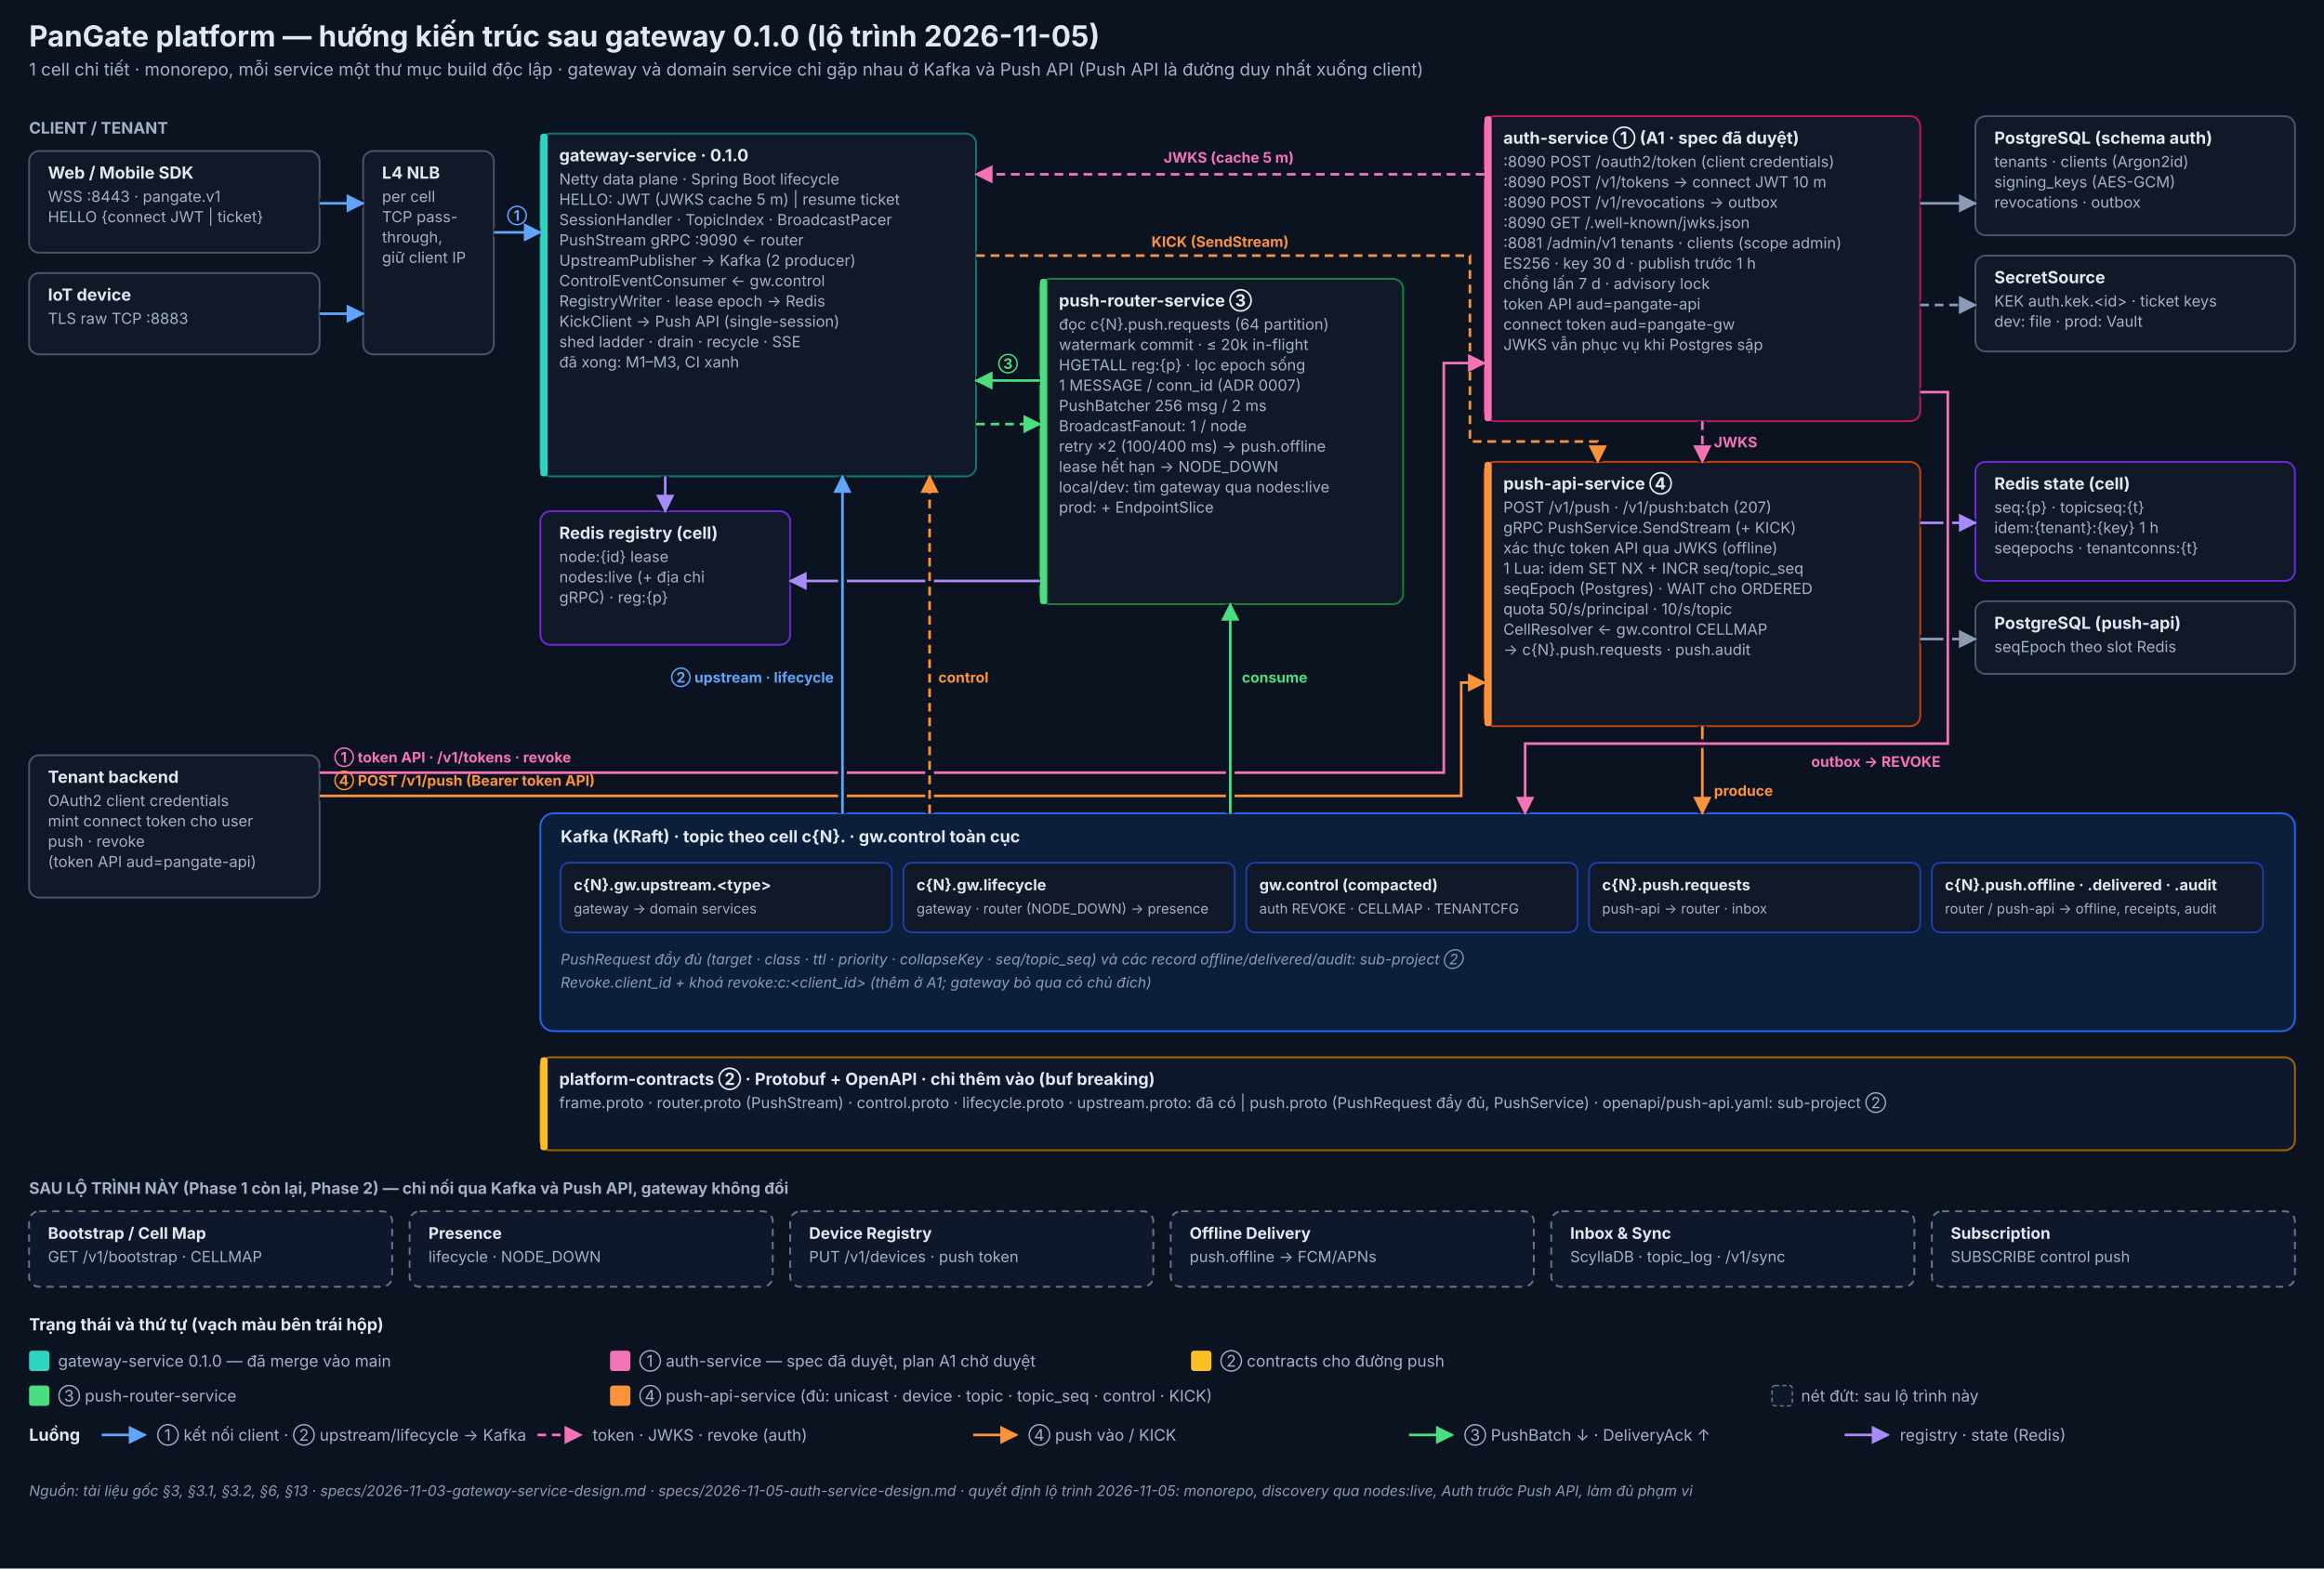
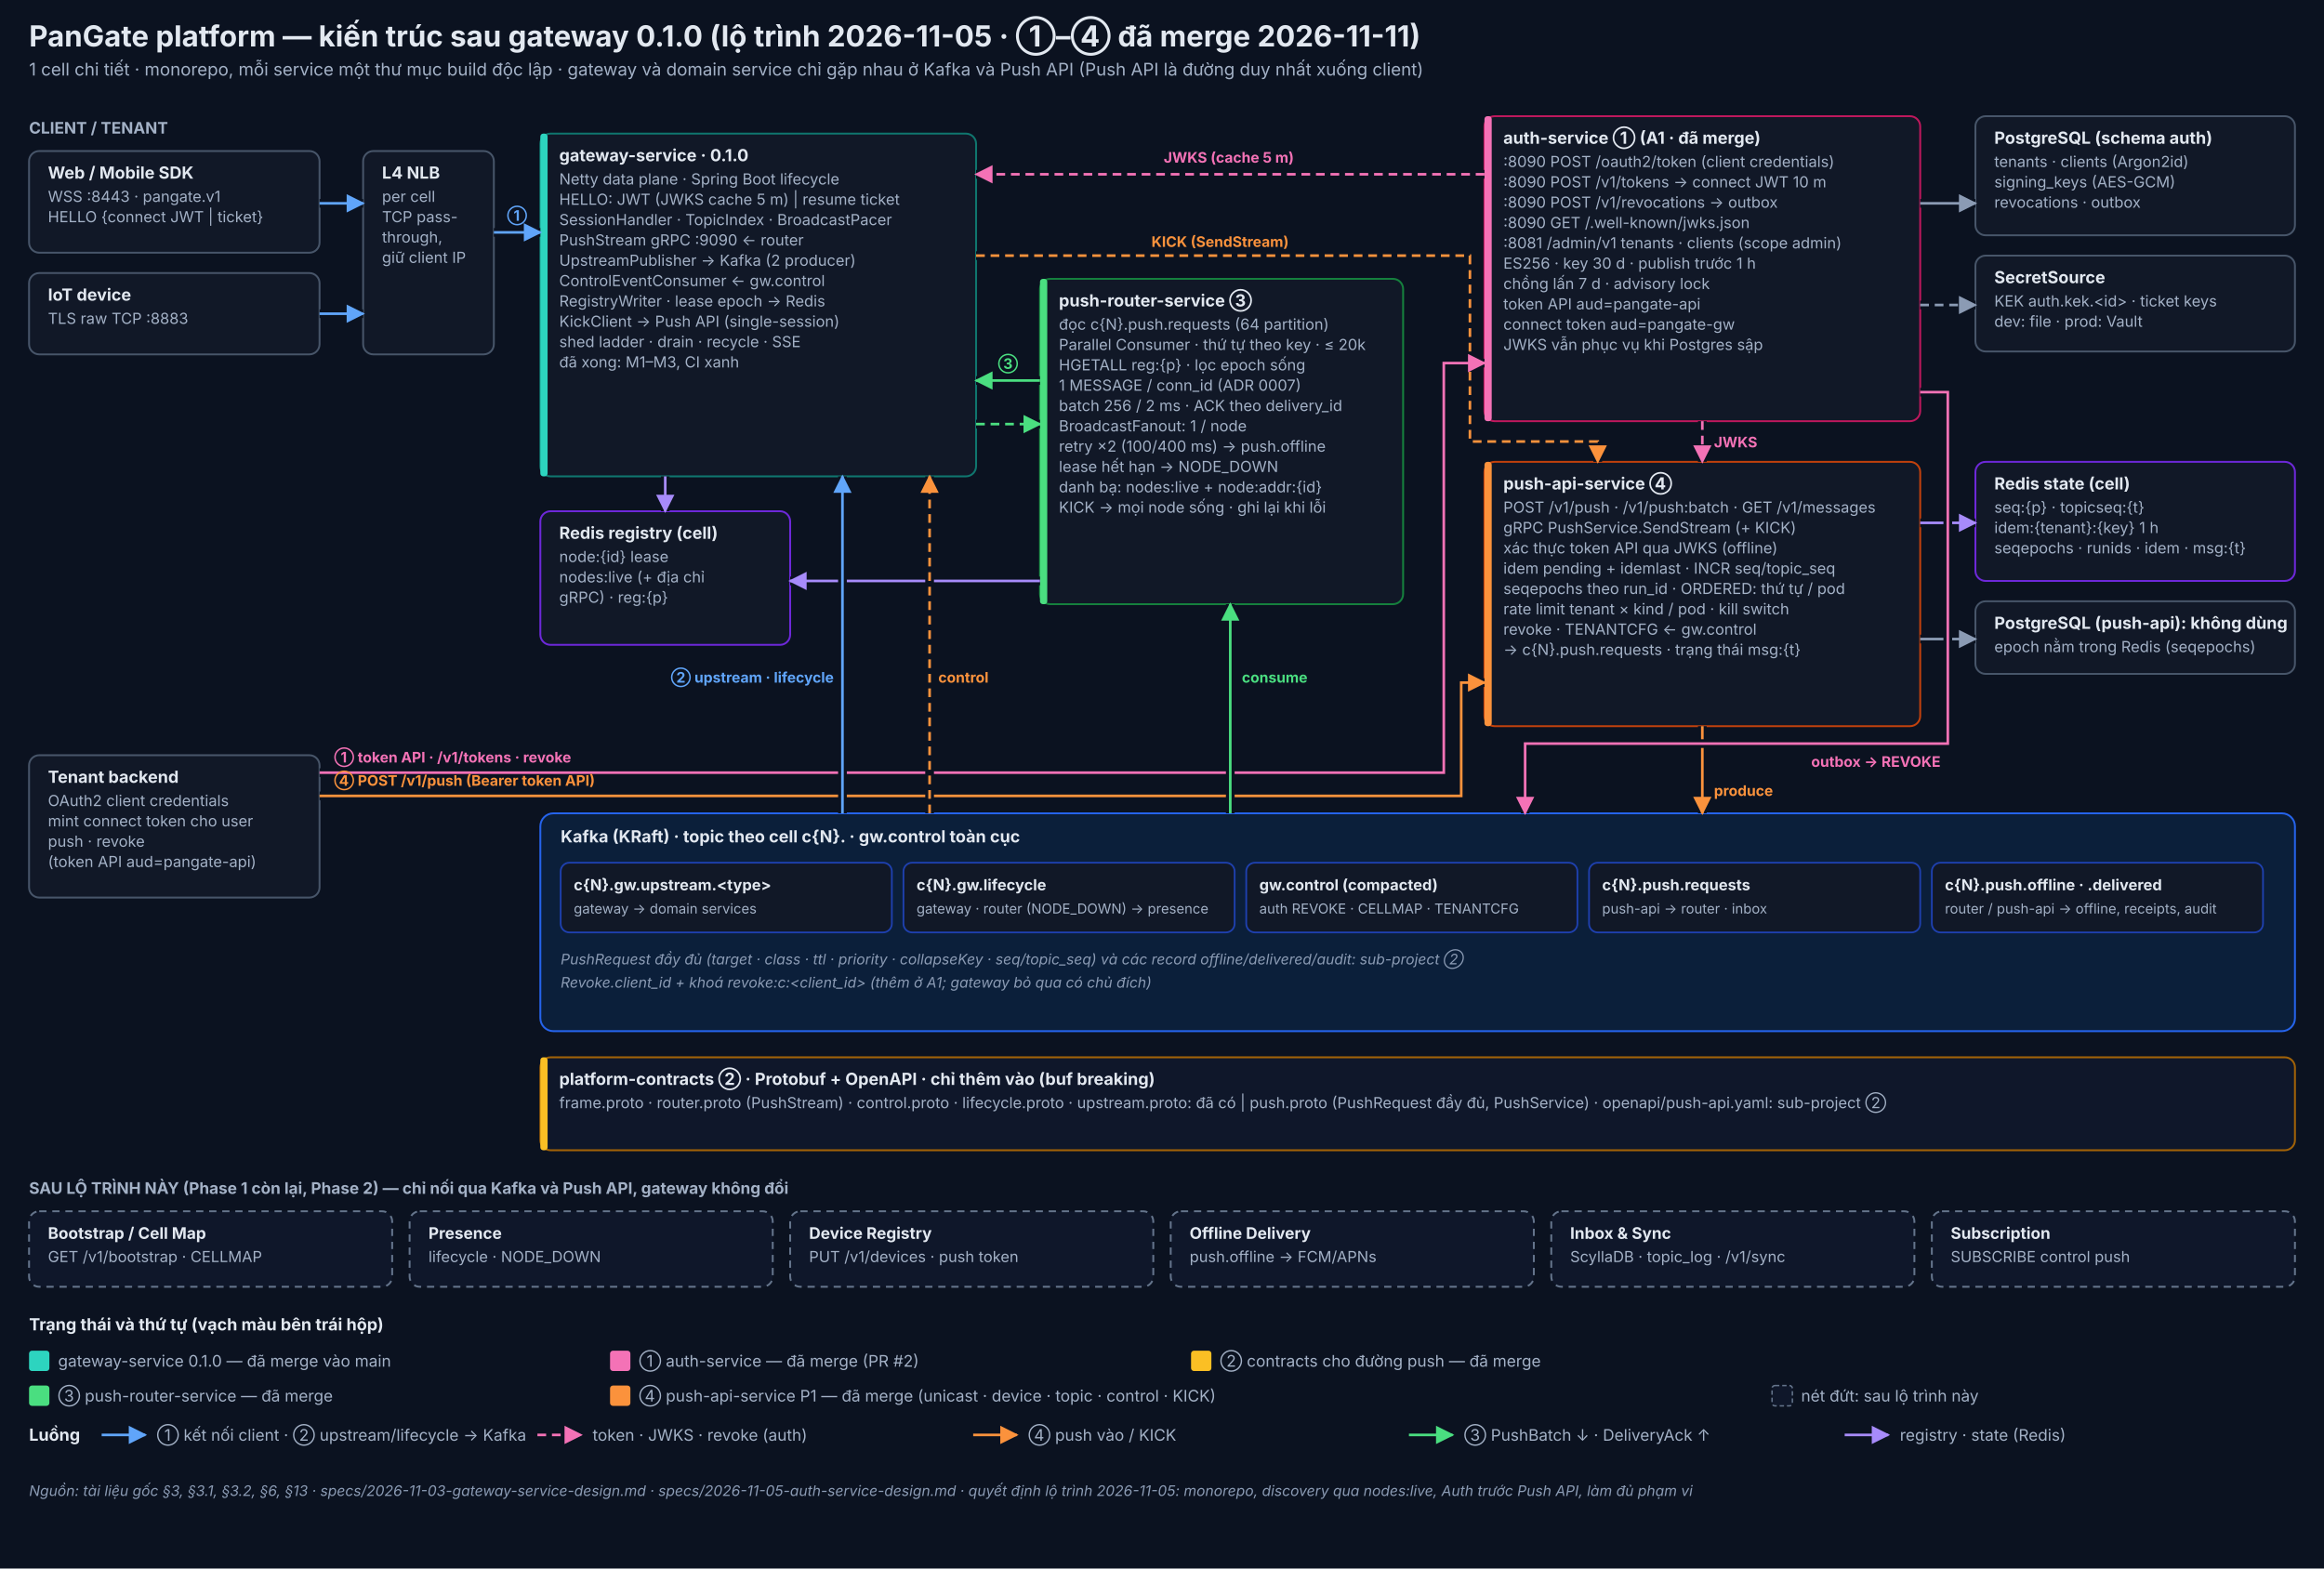
<svg xmlns="http://www.w3.org/2000/svg" viewBox="0 0 1600 1080" width="1600" height="1080" font-family="Inter, Segoe UI, Roboto, Helvetica, Arial, sans-serif">
  <defs>
    <marker id="a-60a5fa" viewBox="0 0 10 10" refX="9" refY="5" markerWidth="7" markerHeight="7" orient="auto-start-reverse">
      <path d="M0 0 L10 5 L0 10 z" fill="#60a5fa" />
    </marker>
    <marker id="a-a78bfa" viewBox="0 0 10 10" refX="9" refY="5" markerWidth="7" markerHeight="7" orient="auto-start-reverse">
      <path d="M0 0 L10 5 L0 10 z" fill="#a78bfa" />
    </marker>
    <marker id="a-f472b6" viewBox="0 0 10 10" refX="9" refY="5" markerWidth="7" markerHeight="7" orient="auto-start-reverse">
      <path d="M0 0 L10 5 L0 10 z" fill="#f472b6" />
    </marker>
    <marker id="a-4ade80" viewBox="0 0 10 10" refX="9" refY="5" markerWidth="7" markerHeight="7" orient="auto-start-reverse">
      <path d="M0 0 L10 5 L0 10 z" fill="#4ade80" />
    </marker>
    <marker id="a-fb923c" viewBox="0 0 10 10" refX="9" refY="5" markerWidth="7" markerHeight="7" orient="auto-start-reverse">
      <path d="M0 0 L10 5 L0 10 z" fill="#fb923c" />
    </marker>
    <marker id="a-8b9bb4" viewBox="0 0 10 10" refX="9" refY="5" markerWidth="7" markerHeight="7" orient="auto-start-reverse">
      <path d="M0 0 L10 5 L0 10 z" fill="#8b9bb4" />
    </marker>
    <marker id="a-fbbf24" viewBox="0 0 10 10" refX="9" refY="5" markerWidth="7" markerHeight="7" orient="auto-start-reverse">
      <path d="M0 0 L10 5 L0 10 z" fill="#fbbf24" />
    </marker>
    <marker id="a-2dd4bf" viewBox="0 0 10 10" refX="9" refY="5" markerWidth="7" markerHeight="7" orient="auto-start-reverse">
      <path d="M0 0 L10 5 L0 10 z" fill="#2dd4bf" />
    </marker>
  </defs>
  <rect width="1600" height="1080" fill="#0b1220" />
-   <text x="20" y="32" font-size="20" font-weight="700" fill="#e2e8f0" text-anchor="start">PanGate platform — hướng kiến trúc sau gateway 0.1.0 (lộ trình 2026-11-05)</text>
+   <text x="20" y="32" font-size="20" font-weight="700" fill="#e2e8f0" text-anchor="start">PanGate platform — kiến trúc sau gateway 0.1.0 (lộ trình 2026-11-05 · ①–④ đã merge 2026-11-11)</text>
  <text x="20" y="52" font-size="12" font-weight="normal" fill="#a3b1c6" text-anchor="start">1 cell chi tiết · monorepo, mỗi service một thư mục build độc lập · gateway và domain service chỉ gặp nhau ở Kafka và Push API (Push API là đường duy nhất xuống client)</text>
  <text x="20" y="92" font-size="11" font-weight="700" fill="#a3b1c6" text-anchor="start">CLIENT / TENANT</text>
  <rect x="20" y="104" width="200" height="70" rx="7" fill="#111827" stroke="#475569" stroke-width="1.3" />
  <text x="33" y="123" font-size="11.5" font-weight="700" fill="#e2e8f0" text-anchor="start">Web / Mobile SDK</text>
  <text x="33" y="139" font-size="10.5" font-weight="normal" fill="#a3b1c6" text-anchor="start">WSS :8443 · pangate.v1</text>
  <text x="33" y="153" font-size="10.5" font-weight="normal" fill="#a3b1c6" text-anchor="start">HELLO {connect JWT | ticket}</text>
  <rect x="20" y="188" width="200" height="56" rx="7" fill="#111827" stroke="#475569" stroke-width="1.3" />
  <text x="33" y="207" font-size="11.5" font-weight="700" fill="#e2e8f0" text-anchor="start">IoT device</text>
  <text x="33" y="223" font-size="10.5" font-weight="normal" fill="#a3b1c6" text-anchor="start">TLS raw TCP :8883</text>
  <rect x="20" y="520" width="200" height="98" rx="7" fill="#111827" stroke="#475569" stroke-width="1.3" />
  <text x="33" y="539" font-size="11.5" font-weight="700" fill="#e2e8f0" text-anchor="start">Tenant backend</text>
  <text x="33" y="555" font-size="10.5" font-weight="normal" fill="#a3b1c6" text-anchor="start">OAuth2 client credentials</text>
  <text x="33" y="569" font-size="10.5" font-weight="normal" fill="#a3b1c6" text-anchor="start">mint connect token cho user</text>
  <text x="33" y="583" font-size="10.5" font-weight="normal" fill="#a3b1c6" text-anchor="start">push · revoke</text>
  <text x="33" y="597" font-size="10.5" font-weight="normal" fill="#a3b1c6" text-anchor="start">(token API aud=pangate-api)</text>
  <rect x="250" y="104" width="90" height="140" rx="7" fill="#111827" stroke="#475569" stroke-width="1.3" />
  <text x="263" y="123" font-size="11.5" font-weight="700" fill="#e2e8f0" text-anchor="start">L4 NLB</text>
  <text x="263" y="139" font-size="10.5" font-weight="normal" fill="#a3b1c6" text-anchor="start">per cell</text>
  <text x="263" y="153" font-size="10.5" font-weight="normal" fill="#a3b1c6" text-anchor="start">TCP pass-</text>
  <text x="263" y="167" font-size="10.5" font-weight="normal" fill="#a3b1c6" text-anchor="start">through,</text>
  <text x="263" y="181" font-size="10.5" font-weight="normal" fill="#a3b1c6" text-anchor="start">giữ client IP</text>
  <rect x="372" y="92" width="300" height="236" rx="7" fill="#111827" stroke="#0f766e" stroke-width="1.3" />
  <rect x="372" y="92" width="5" height="236" rx="2" fill="#2dd4bf" />
  <text x="385" y="111" font-size="11.5" font-weight="700" fill="#e2e8f0" text-anchor="start">gateway-service · 0.1.0</text>
  <text x="385" y="127" font-size="10.5" font-weight="normal" fill="#a3b1c6" text-anchor="start">Netty data plane · Spring Boot lifecycle</text>
  <text x="385" y="141" font-size="10.5" font-weight="normal" fill="#a3b1c6" text-anchor="start">HELLO: JWT (JWKS cache 5 m) | resume ticket</text>
  <text x="385" y="155" font-size="10.5" font-weight="normal" fill="#a3b1c6" text-anchor="start">SessionHandler · TopicIndex · BroadcastPacer</text>
  <text x="385" y="169" font-size="10.5" font-weight="normal" fill="#a3b1c6" text-anchor="start">PushStream gRPC :9090 ← router</text>
  <text x="385" y="183" font-size="10.5" font-weight="normal" fill="#a3b1c6" text-anchor="start">UpstreamPublisher → Kafka (2 producer)</text>
  <text x="385" y="197" font-size="10.5" font-weight="normal" fill="#a3b1c6" text-anchor="start">ControlEventConsumer ← gw.control</text>
  <text x="385" y="211" font-size="10.5" font-weight="normal" fill="#a3b1c6" text-anchor="start">RegistryWriter · lease epoch → Redis</text>
  <text x="385" y="225" font-size="10.5" font-weight="normal" fill="#a3b1c6" text-anchor="start">KickClient → Push API (single-session)</text>
  <text x="385" y="239" font-size="10.5" font-weight="normal" fill="#a3b1c6" text-anchor="start">shed ladder · drain · recycle · SSE</text>
  <text x="385" y="253" font-size="10.5" font-weight="normal" fill="#a3b1c6" text-anchor="start">đã xong: M1–M3, CI xanh</text>
  <rect x="372" y="352" width="172" height="92" rx="7" fill="#111827" stroke="#6d28d9" stroke-width="1.3" />
  <text x="385" y="371" font-size="11.5" font-weight="700" fill="#e2e8f0" text-anchor="start">Redis registry (cell)</text>
  <text x="385" y="387" font-size="10.5" font-weight="normal" fill="#a3b1c6" text-anchor="start">node:{id} lease</text>
  <text x="385" y="401" font-size="10.5" font-weight="normal" fill="#a3b1c6" text-anchor="start">nodes:live (+ địa chỉ</text>
  <text x="385" y="415" font-size="10.5" font-weight="normal" fill="#a3b1c6" text-anchor="start">gRPC) · reg:{p}</text>
  <rect x="716" y="192" width="250" height="224" rx="7" fill="#111827" stroke="#15803d" stroke-width="1.3" />
  <rect x="716" y="192" width="5" height="224" rx="2" fill="#4ade80" />
  <text x="729" y="211" font-size="11.5" font-weight="700" fill="#e2e8f0" text-anchor="start">push-router-service ③</text>
  <text x="729" y="227" font-size="10.5" font-weight="normal" fill="#a3b1c6" text-anchor="start">đọc c{N}.push.requests (64 partition)</text>
-   <text x="729" y="241" font-size="10.5" font-weight="normal" fill="#a3b1c6" text-anchor="start">watermark commit · ≤ 20k in-flight</text>
+   <text x="729" y="241" font-size="10.5" font-weight="normal" fill="#a3b1c6" text-anchor="start">Parallel Consumer · thứ tự theo key · ≤ 20k</text>
  <text x="729" y="255" font-size="10.5" font-weight="normal" fill="#a3b1c6" text-anchor="start">HGETALL reg:{p} · lọc epoch sống</text>
  <text x="729" y="269" font-size="10.5" font-weight="normal" fill="#a3b1c6" text-anchor="start">1 MESSAGE / conn_id (ADR 0007)</text>
-   <text x="729" y="283" font-size="10.5" font-weight="normal" fill="#a3b1c6" text-anchor="start">PushBatcher 256 msg / 2 ms</text>
+   <text x="729" y="283" font-size="10.5" font-weight="normal" fill="#a3b1c6" text-anchor="start">batch 256 / 2 ms · ACK theo delivery_id</text>
  <text x="729" y="297" font-size="10.5" font-weight="normal" fill="#a3b1c6" text-anchor="start">BroadcastFanout: 1 / node</text>
  <text x="729" y="311" font-size="10.5" font-weight="normal" fill="#a3b1c6" text-anchor="start">retry ×2 (100/400 ms) → push.offline</text>
  <text x="729" y="325" font-size="10.5" font-weight="normal" fill="#a3b1c6" text-anchor="start">lease hết hạn → NODE_DOWN</text>
-   <text x="729" y="339" font-size="10.5" font-weight="normal" fill="#a3b1c6" text-anchor="start">local/dev: tìm gateway qua nodes:live</text>
-   <text x="729" y="353" font-size="10.5" font-weight="normal" fill="#a3b1c6" text-anchor="start">prod: + EndpointSlice</text>
+   <text x="729" y="339" font-size="10.5" font-weight="normal" fill="#a3b1c6" text-anchor="start">danh bạ: nodes:live + node:addr:{id}</text>
+   <text x="729" y="353" font-size="10.5" font-weight="normal" fill="#a3b1c6" text-anchor="start">KICK → mọi node sống · ghi lại khi lỗi</text>
  <rect x="1022" y="80" width="300" height="210" rx="7" fill="#111827" stroke="#be185d" stroke-width="1.3" />
  <rect x="1022" y="80" width="5" height="210" rx="2" fill="#f472b6" />
-   <text x="1035" y="99" font-size="11.5" font-weight="700" fill="#e2e8f0" text-anchor="start">auth-service ① (A1 · spec đã duyệt)</text>
+   <text x="1035" y="99" font-size="11.5" font-weight="700" fill="#e2e8f0" text-anchor="start">auth-service ① (A1 · đã merge)</text>
  <text x="1035" y="115" font-size="10.5" font-weight="normal" fill="#a3b1c6" text-anchor="start">:8090 POST /oauth2/token (client credentials)</text>
  <text x="1035" y="129" font-size="10.5" font-weight="normal" fill="#a3b1c6" text-anchor="start">:8090 POST /v1/tokens → connect JWT 10 m</text>
  <text x="1035" y="143" font-size="10.5" font-weight="normal" fill="#a3b1c6" text-anchor="start">:8090 POST /v1/revocations → outbox</text>
  <text x="1035" y="157" font-size="10.5" font-weight="normal" fill="#a3b1c6" text-anchor="start">:8090 GET /.well-known/jwks.json</text>
  <text x="1035" y="171" font-size="10.5" font-weight="normal" fill="#a3b1c6" text-anchor="start">:8081 /admin/v1 tenants · clients (scope admin)</text>
  <text x="1035" y="185" font-size="10.5" font-weight="normal" fill="#a3b1c6" text-anchor="start">ES256 · key 30 d · publish trước 1 h</text>
  <text x="1035" y="199" font-size="10.5" font-weight="normal" fill="#a3b1c6" text-anchor="start">chồng lấn 7 d · advisory lock</text>
  <text x="1035" y="213" font-size="10.5" font-weight="normal" fill="#a3b1c6" text-anchor="start">token API aud=pangate-api</text>
  <text x="1035" y="227" font-size="10.5" font-weight="normal" fill="#a3b1c6" text-anchor="start">connect token aud=pangate-gw</text>
  <text x="1035" y="241" font-size="10.5" font-weight="normal" fill="#a3b1c6" text-anchor="start">JWKS vẫn phục vụ khi Postgres sập</text>
  <rect x="1360" y="80" width="220" height="82" rx="7" fill="#111827" stroke="#475569" stroke-width="1.3" />
  <text x="1373" y="99" font-size="11.5" font-weight="700" fill="#e2e8f0" text-anchor="start">PostgreSQL (schema auth)</text>
  <text x="1373" y="115" font-size="10.5" font-weight="normal" fill="#a3b1c6" text-anchor="start">tenants · clients (Argon2id)</text>
  <text x="1373" y="129" font-size="10.5" font-weight="normal" fill="#a3b1c6" text-anchor="start">signing_keys (AES-GCM)</text>
  <text x="1373" y="143" font-size="10.5" font-weight="normal" fill="#a3b1c6" text-anchor="start">revocations · outbox</text>
  <rect x="1360" y="176" width="220" height="66" rx="7" fill="#111827" stroke="#475569" stroke-width="1.3" />
  <text x="1373" y="195" font-size="11.5" font-weight="700" fill="#e2e8f0" text-anchor="start">SecretSource</text>
  <text x="1373" y="211" font-size="10.5" font-weight="normal" fill="#a3b1c6" text-anchor="start">KEK auth.kek.&lt;id&gt; · ticket keys</text>
  <text x="1373" y="225" font-size="10.5" font-weight="normal" fill="#a3b1c6" text-anchor="start">dev: file · prod: Vault</text>
  <rect x="1022" y="318" width="300" height="182" rx="7" fill="#111827" stroke="#c2410c" stroke-width="1.3" />
  <rect x="1022" y="318" width="5" height="182" rx="2" fill="#fb923c" />
  <text x="1035" y="337" font-size="11.5" font-weight="700" fill="#e2e8f0" text-anchor="start">push-api-service ④</text>
-   <text x="1035" y="353" font-size="10.5" font-weight="normal" fill="#a3b1c6" text-anchor="start">POST /v1/push · /v1/push:batch (207)</text>
+   <text x="1035" y="353" font-size="10.5" font-weight="normal" fill="#a3b1c6" text-anchor="start">POST /v1/push · /v1/push:batch · GET /v1/messages</text>
  <text x="1035" y="367" font-size="10.5" font-weight="normal" fill="#a3b1c6" text-anchor="start">gRPC PushService.SendStream (+ KICK)</text>
  <text x="1035" y="381" font-size="10.5" font-weight="normal" fill="#a3b1c6" text-anchor="start">xác thực token API qua JWKS (offline)</text>
-   <text x="1035" y="395" font-size="10.5" font-weight="normal" fill="#a3b1c6" text-anchor="start">1 Lua: idem SET NX + INCR seq/topic_seq</text>
-   <text x="1035" y="409" font-size="10.5" font-weight="normal" fill="#a3b1c6" text-anchor="start">seqEpoch (Postgres) · WAIT cho ORDERED</text>
-   <text x="1035" y="423" font-size="10.5" font-weight="normal" fill="#a3b1c6" text-anchor="start">quota 50/s/principal · 10/s/topic</text>
-   <text x="1035" y="437" font-size="10.5" font-weight="normal" fill="#a3b1c6" text-anchor="start">CellResolver ← gw.control CELLMAP</text>
-   <text x="1035" y="451" font-size="10.5" font-weight="normal" fill="#a3b1c6" text-anchor="start">→ c{N}.push.requests · push.audit</text>
+   <text x="1035" y="395" font-size="10.5" font-weight="normal" fill="#a3b1c6" text-anchor="start">idem pending + idemlast · INCR seq/topic_seq</text>
+   <text x="1035" y="409" font-size="10.5" font-weight="normal" fill="#a3b1c6" text-anchor="start">seqepochs theo run_id · ORDERED: thứ tự / pod</text>
+   <text x="1035" y="423" font-size="10.5" font-weight="normal" fill="#a3b1c6" text-anchor="start">rate limit tenant × kind / pod · kill switch</text>
+   <text x="1035" y="437" font-size="10.5" font-weight="normal" fill="#a3b1c6" text-anchor="start">revoke · TENANTCFG ← gw.control</text>
+   <text x="1035" y="451" font-size="10.5" font-weight="normal" fill="#a3b1c6" text-anchor="start">→ c{N}.push.requests · trạng thái msg:{t}</text>
  <rect x="1360" y="318" width="220" height="82" rx="7" fill="#111827" stroke="#6d28d9" stroke-width="1.3" />
  <text x="1373" y="337" font-size="11.5" font-weight="700" fill="#e2e8f0" text-anchor="start">Redis state (cell)</text>
  <text x="1373" y="353" font-size="10.5" font-weight="normal" fill="#a3b1c6" text-anchor="start">seq:{p} · topicseq:{t}</text>
  <text x="1373" y="367" font-size="10.5" font-weight="normal" fill="#a3b1c6" text-anchor="start">idem:{tenant}:{key} 1 h</text>
-   <text x="1373" y="381" font-size="10.5" font-weight="normal" fill="#a3b1c6" text-anchor="start">seqepochs · tenantconns:{t}</text>
+   <text x="1373" y="381" font-size="10.5" font-weight="normal" fill="#a3b1c6" text-anchor="start">seqepochs · runids · idem · msg:{t}</text>
  <rect x="1360" y="414" width="220" height="50" rx="7" fill="#111827" stroke="#475569" stroke-width="1.3" />
-   <text x="1373" y="433" font-size="11.5" font-weight="700" fill="#e2e8f0" text-anchor="start">PostgreSQL (push-api)</text>
-   <text x="1373" y="449" font-size="10.5" font-weight="normal" fill="#a3b1c6" text-anchor="start">seqEpoch theo slot Redis</text>
+   <text x="1373" y="433" font-size="11.5" font-weight="700" fill="#e2e8f0" text-anchor="start">PostgreSQL (push-api): không dùng</text>
+   <text x="1373" y="449" font-size="10.5" font-weight="normal" fill="#a3b1c6" text-anchor="start">epoch nằm trong Redis (seqepochs)</text>
  <rect x="372" y="560" width="1208" height="150" rx="9" fill="#0b1f3a" stroke="#2563eb" stroke-width="1.3" />
  <text x="386" y="580" font-size="11.5" font-weight="700" fill="#e2e8f0" text-anchor="start">Kafka (KRaft) · topic theo cell c{N}. · gw.control toàn cục</text>
  <rect x="386" y="594" width="228" height="48" rx="6" fill="#111827" stroke="#1e40af" stroke-width="1.2" />
  <text x="395" y="613" font-size="10.5" font-weight="700" fill="#e2e8f0" text-anchor="start">c{N}.gw.upstream.&lt;type&gt;</text>
  <text x="395" y="629" font-size="9.5" font-weight="normal" fill="#a3b1c6" text-anchor="start">gateway → domain services</text>
  <rect x="622" y="594" width="228" height="48" rx="6" fill="#111827" stroke="#1e40af" stroke-width="1.2" />
  <text x="631" y="613" font-size="10.5" font-weight="700" fill="#e2e8f0" text-anchor="start">c{N}.gw.lifecycle</text>
  <text x="631" y="629" font-size="9.5" font-weight="normal" fill="#a3b1c6" text-anchor="start">gateway · router (NODE_DOWN) → presence</text>
  <rect x="858" y="594" width="228" height="48" rx="6" fill="#111827" stroke="#1e40af" stroke-width="1.2" />
  <text x="867" y="613" font-size="10.5" font-weight="700" fill="#e2e8f0" text-anchor="start">gw.control (compacted)</text>
  <text x="867" y="629" font-size="9.5" font-weight="normal" fill="#a3b1c6" text-anchor="start">auth REVOKE · CELLMAP · TENANTCFG</text>
  <rect x="1094" y="594" width="228" height="48" rx="6" fill="#111827" stroke="#1e40af" stroke-width="1.2" />
  <text x="1103" y="613" font-size="10.5" font-weight="700" fill="#e2e8f0" text-anchor="start">c{N}.push.requests</text>
  <text x="1103" y="629" font-size="9.5" font-weight="normal" fill="#a3b1c6" text-anchor="start">push-api → router · inbox</text>
  <rect x="1330" y="594" width="228" height="48" rx="6" fill="#111827" stroke="#1e40af" stroke-width="1.2" />
-   <text x="1339" y="613" font-size="10.5" font-weight="700" fill="#e2e8f0" text-anchor="start">c{N}.push.offline · .delivered · .audit</text>
+   <text x="1339" y="613" font-size="10.5" font-weight="700" fill="#e2e8f0" text-anchor="start">c{N}.push.offline · .delivered</text>
  <text x="1339" y="629" font-size="9.5" font-weight="normal" fill="#a3b1c6" text-anchor="start">router / push-api → offline, receipts, audit</text>
  <text x="386" y="664" font-size="10" font-weight="normal" fill="#8b9bb4" text-anchor="start" font-style="italic">PushRequest đầy đủ (target · class · ttl · priority · collapseKey · seq/topic_seq) và các record offline/delivered/audit: sub-project ②</text>
  <text x="386" y="680" font-size="10" font-weight="normal" fill="#8b9bb4" text-anchor="start" font-style="italic">Revoke.client_id + khoá revoke:c:&lt;client_id&gt; (thêm ở A1; gateway bỏ qua có chủ đích)</text>
  <rect x="372" y="728" width="1208" height="64" rx="7" fill="#0f172a" stroke="#a16207" stroke-width="1.3" />
  <rect x="372" y="728" width="5" height="64" rx="2" fill="#fbbf24" />
  <text x="385" y="747" font-size="11.5" font-weight="700" fill="#e2e8f0" text-anchor="start">platform-contracts ② · Protobuf + OpenAPI · chỉ thêm vào (buf breaking)</text>
  <text x="385" y="763" font-size="10.5" font-weight="normal" fill="#a3b1c6" text-anchor="start">frame.proto · router.proto (PushStream) · control.proto · lifecycle.proto · upstream.proto: đã có    |    push.proto (PushRequest đầy đủ, PushService) · openapi/push-api.yaml: sub-project ②</text>
  <text x="20" y="822" font-size="11" font-weight="700" fill="#a3b1c6" text-anchor="start">SAU LỘ TRÌNH NÀY (Phase 1 còn lại, Phase 2) — chỉ nối qua Kafka và Push API, gateway không đổi</text>
  <rect x="20" y="834" width="250" height="52" rx="7" fill="#0f172a" stroke="#64748b" stroke-width="1.3" stroke-dasharray="5 4" />
  <text x="33" y="853" font-size="11" font-weight="700" fill="#e2e8f0" text-anchor="start">Bootstrap / Cell Map</text>
  <text x="33" y="869" font-size="10.5" font-weight="normal" fill="#a3b1c6" text-anchor="start">GET /v1/bootstrap · CELLMAP</text>
  <rect x="282" y="834" width="250" height="52" rx="7" fill="#0f172a" stroke="#64748b" stroke-width="1.3" stroke-dasharray="5 4" />
  <text x="295" y="853" font-size="11" font-weight="700" fill="#e2e8f0" text-anchor="start">Presence</text>
  <text x="295" y="869" font-size="10.5" font-weight="normal" fill="#a3b1c6" text-anchor="start">lifecycle · NODE_DOWN</text>
  <rect x="544" y="834" width="250" height="52" rx="7" fill="#0f172a" stroke="#64748b" stroke-width="1.3" stroke-dasharray="5 4" />
  <text x="557" y="853" font-size="11" font-weight="700" fill="#e2e8f0" text-anchor="start">Device Registry</text>
  <text x="557" y="869" font-size="10.5" font-weight="normal" fill="#a3b1c6" text-anchor="start">PUT /v1/devices · push token</text>
  <rect x="806" y="834" width="250" height="52" rx="7" fill="#0f172a" stroke="#64748b" stroke-width="1.3" stroke-dasharray="5 4" />
  <text x="819" y="853" font-size="11" font-weight="700" fill="#e2e8f0" text-anchor="start">Offline Delivery</text>
  <text x="819" y="869" font-size="10.5" font-weight="normal" fill="#a3b1c6" text-anchor="start">push.offline → FCM/APNs</text>
  <rect x="1068" y="834" width="250" height="52" rx="7" fill="#0f172a" stroke="#64748b" stroke-width="1.3" stroke-dasharray="5 4" />
  <text x="1081" y="853" font-size="11" font-weight="700" fill="#e2e8f0" text-anchor="start">Inbox &amp; Sync</text>
  <text x="1081" y="869" font-size="10.5" font-weight="normal" fill="#a3b1c6" text-anchor="start">ScyllaDB · topic_log · /v1/sync</text>
  <rect x="1330" y="834" width="250" height="52" rx="7" fill="#0f172a" stroke="#64748b" stroke-width="1.3" stroke-dasharray="5 4" />
  <text x="1343" y="853" font-size="11" font-weight="700" fill="#e2e8f0" text-anchor="start">Subscription</text>
  <text x="1343" y="869" font-size="10.5" font-weight="normal" fill="#a3b1c6" text-anchor="start">SUBSCRIBE control push</text>
  <path d="M 220 140 L 250 140" fill="none" stroke="#0b1220" stroke-width="6" />
  <path d="M 220 140 L 250 140" fill="none" stroke="#60a5fa" stroke-width="1.8" marker-end="url(#a-60a5fa)" />
  <path d="M 220 216 L 250 216" fill="none" stroke="#0b1220" stroke-width="6" />
  <path d="M 220 216 L 250 216" fill="none" stroke="#60a5fa" stroke-width="1.8" marker-end="url(#a-60a5fa)" />
  <path d="M 340 160 L 372 160" fill="none" stroke="#0b1220" stroke-width="6" />
  <path d="M 340 160 L 372 160" fill="none" stroke="#60a5fa" stroke-width="1.8" marker-end="url(#a-60a5fa)" />
  <text x="356" y="152" font-size="10" font-weight="700" fill="#60a5fa" text-anchor="middle">①</text>
  <path d="M 458 328 L 458 352" fill="none" stroke="#0b1220" stroke-width="6" />
  <path d="M 458 328 L 458 352" fill="none" stroke="#a78bfa" stroke-width="1.8" marker-end="url(#a-a78bfa)" />
  <path d="M 716 400 L 544 400" fill="none" stroke="#0b1220" stroke-width="6" />
  <path d="M 716 400 L 544 400" fill="none" stroke="#a78bfa" stroke-width="1.8" marker-end="url(#a-a78bfa)" />
  <path d="M 716 262 L 672 262" fill="none" stroke="#0b1220" stroke-width="6" />
  <path d="M 716 262 L 672 262" fill="none" stroke="#4ade80" stroke-width="1.8" marker-end="url(#a-4ade80)" />
  <text x="694" y="254" font-size="10" font-weight="700" fill="#4ade80" text-anchor="middle">③</text>
  <path d="M 672 292 L 716 292" fill="none" stroke="#0b1220" stroke-width="6" />
  <path d="M 672 292 L 716 292" fill="none" stroke="#4ade80" stroke-width="1.8" stroke-dasharray="6 4" marker-end="url(#a-4ade80)" />
  <path d="M 1022 120 L 672 120" fill="none" stroke="#0b1220" stroke-width="6" />
  <path d="M 1022 120 L 672 120" fill="none" stroke="#f472b6" stroke-width="1.8" stroke-dasharray="6 4" marker-end="url(#a-f472b6)" />
  <text x="846" y="112" font-size="10" font-weight="700" fill="#f472b6" text-anchor="middle">JWKS (cache 5 m)</text>
  <path d="M 672 176 L 1012 176 L 1012 304 L 1100 304 L 1100 318" fill="none" stroke="#0b1220" stroke-width="6" />
  <path d="M 672 176 L 1012 176 L 1012 304 L 1100 304 L 1100 318" fill="none" stroke="#fb923c" stroke-width="1.8" stroke-dasharray="6 4" marker-end="url(#a-fb923c)" />
  <text x="840" y="170" font-size="10" font-weight="700" fill="#fb923c" text-anchor="middle">KICK (SendStream)</text>
  <path d="M 220 532 L 994 532 L 994 250 L 1022 250" fill="none" stroke="#0b1220" stroke-width="6" />
  <path d="M 220 532 L 994 532 L 994 250 L 1022 250" fill="none" stroke="#f472b6" stroke-width="1.8" marker-end="url(#a-f472b6)" />
  <text x="230" y="525" font-size="10" font-weight="700" fill="#f472b6" text-anchor="start">① token API · /v1/tokens · revoke</text>
  <path d="M 220 548 L 1006 548 L 1006 470 L 1022 470" fill="none" stroke="#0b1220" stroke-width="6" />
  <path d="M 220 548 L 1006 548 L 1006 470 L 1022 470" fill="none" stroke="#fb923c" stroke-width="1.8" marker-end="url(#a-fb923c)" />
  <text x="230" y="541" font-size="10" font-weight="700" fill="#fb923c" text-anchor="start">④ POST /v1/push (Bearer token API)</text>
  <path d="M 1322 140 L 1360 140" fill="none" stroke="#0b1220" stroke-width="6" />
  <path d="M 1322 140 L 1360 140" fill="none" stroke="#8b9bb4" stroke-width="1.8" marker-end="url(#a-8b9bb4)" />
  <path d="M 1322 210 L 1360 210" fill="none" stroke="#0b1220" stroke-width="6" />
  <path d="M 1322 210 L 1360 210" fill="none" stroke="#8b9bb4" stroke-width="1.8" stroke-dasharray="6 4" marker-end="url(#a-8b9bb4)" />
  <path d="M 1322 360 L 1360 360" fill="none" stroke="#0b1220" stroke-width="6" />
  <path d="M 1322 360 L 1360 360" fill="none" stroke="#a78bfa" stroke-width="1.8" marker-end="url(#a-a78bfa)" />
  <path d="M 1322 440 L 1360 440" fill="none" stroke="#0b1220" stroke-width="6" />
  <path d="M 1322 440 L 1360 440" fill="none" stroke="#8b9bb4" stroke-width="1.8" marker-end="url(#a-8b9bb4)" />
  <path d="M 1172 290 L 1172 318" fill="none" stroke="#0b1220" stroke-width="6" />
  <path d="M 1172 290 L 1172 318" fill="none" stroke="#f472b6" stroke-width="1.8" stroke-dasharray="6 4" marker-end="url(#a-f472b6)" />
  <text x="1180" y="308" font-size="10" font-weight="700" fill="#f472b6" text-anchor="start">JWKS</text>
  <path d="M 1172 500 L 1172 560" fill="none" stroke="#0b1220" stroke-width="6" />
  <path d="M 1172 500 L 1172 560" fill="none" stroke="#fb923c" stroke-width="1.8" marker-end="url(#a-fb923c)" />
  <text x="1180" y="548" font-size="10" font-weight="700" fill="#fb923c" text-anchor="start">produce</text>
  <path d="M 1322 270 L 1341 270 L 1341 512 L 1050 512 L 1050 560" fill="none" stroke="#0b1220" stroke-width="6" />
  <path d="M 1322 270 L 1341 270 L 1341 512 L 1050 512 L 1050 560" fill="none" stroke="#f472b6" stroke-width="1.8" marker-end="url(#a-f472b6)" />
  <text x="1336" y="528" font-size="10" font-weight="700" fill="#f472b6" text-anchor="end">outbox → REVOKE</text>
  <path d="M 847 560 L 847 416" fill="none" stroke="#0b1220" stroke-width="6" />
  <path d="M 847 560 L 847 416" fill="none" stroke="#4ade80" stroke-width="1.8" marker-end="url(#a-4ade80)" />
  <text x="855" y="470" font-size="10" font-weight="700" fill="#4ade80" text-anchor="start">consume</text>
  <path d="M 580 560 L 580 328" fill="none" stroke="#0b1220" stroke-width="6" />
  <path d="M 580 560 L 580 328" fill="none" stroke="#60a5fa" stroke-width="1.8" marker-end="url(#a-60a5fa)" />
  <text x="574" y="470" font-size="10" font-weight="700" fill="#60a5fa" text-anchor="end">② upstream · lifecycle</text>
  <path d="M 640 560 L 640 328" fill="none" stroke="#0b1220" stroke-width="6" />
  <path d="M 640 560 L 640 328" fill="none" stroke="#fb923c" stroke-width="1.8" stroke-dasharray="6 4" marker-end="url(#a-fb923c)" />
  <text x="646" y="470" font-size="10" font-weight="700" fill="#fb923c" text-anchor="start">control</text>
  <text x="20" y="916" font-size="11.5" font-weight="700" fill="#e2e8f0" text-anchor="start">Trạng thái và thứ tự (vạch màu bên trái hộp)</text>
  <rect x="20" y="930" width="14" height="14" rx="2" fill="#2dd4bf" />
  <text x="40" y="941" font-size="11" font-weight="normal" fill="#a3b1c6" text-anchor="start">gateway-service 0.1.0 — đã merge vào main</text>
  <rect x="420" y="930" width="14" height="14" rx="2" fill="#f472b6" />
-   <text x="440" y="941" font-size="11" font-weight="normal" fill="#a3b1c6" text-anchor="start">① auth-service — spec đã duyệt, plan A1 chờ duyệt</text>
+   <text x="440" y="941" font-size="11" font-weight="normal" fill="#a3b1c6" text-anchor="start">① auth-service — đã merge (PR #2)</text>
  <rect x="820" y="930" width="14" height="14" rx="2" fill="#fbbf24" />
-   <text x="840" y="941" font-size="11" font-weight="normal" fill="#a3b1c6" text-anchor="start">② contracts cho đường push</text>
+   <text x="840" y="941" font-size="11" font-weight="normal" fill="#a3b1c6" text-anchor="start">② contracts cho đường push — đã merge</text>
  <rect x="20" y="954" width="14" height="14" rx="2" fill="#4ade80" />
-   <text x="40" y="965" font-size="11" font-weight="normal" fill="#a3b1c6" text-anchor="start">③ push-router-service</text>
+   <text x="40" y="965" font-size="11" font-weight="normal" fill="#a3b1c6" text-anchor="start">③ push-router-service — đã merge</text>
  <rect x="420" y="954" width="14" height="14" rx="2" fill="#fb923c" />
-   <text x="440" y="965" font-size="11" font-weight="normal" fill="#a3b1c6" text-anchor="start">④ push-api-service (đủ: unicast · device · topic · topic_seq · control · KICK)</text>
+   <text x="440" y="965" font-size="11" font-weight="normal" fill="#a3b1c6" text-anchor="start">④ push-api-service P1 — đã merge (unicast · device · topic · control · KICK)</text>
  <rect x="1220" y="954" width="14" height="14" rx="2" fill="#0f172a" stroke="#64748b" stroke-dasharray="3 2" />
  <text x="1240" y="965" font-size="11" font-weight="normal" fill="#a3b1c6" text-anchor="start">nét đứt: sau lộ trình này</text>
  <text x="20" y="992" font-size="11.5" font-weight="700" fill="#e2e8f0" text-anchor="start">Luồng</text>
  <path d="M 70 988 L 100 988" stroke="#60a5fa" stroke-width="1.8" marker-end="url(#a-60a5fa)" />
  <text x="108" y="992" font-size="11" font-weight="normal" fill="#a3b1c6" text-anchor="start">① kết nối client · ② upstream/lifecycle → Kafka</text>
  <path d="M 370 988 L 400 988" stroke="#f472b6" stroke-width="1.8" stroke-dasharray="6 4" marker-end="url(#a-f472b6)" />
  <text x="408" y="992" font-size="11" font-weight="normal" fill="#a3b1c6" text-anchor="start">token · JWKS · revoke (auth)</text>
  <path d="M 670 988 L 700 988" stroke="#fb923c" stroke-width="1.8" marker-end="url(#a-fb923c)" />
  <text x="708" y="992" font-size="11" font-weight="normal" fill="#a3b1c6" text-anchor="start">④ push vào / KICK</text>
  <path d="M 970 988 L 1000 988" stroke="#4ade80" stroke-width="1.8" marker-end="url(#a-4ade80)" />
  <text x="1008" y="992" font-size="11" font-weight="normal" fill="#a3b1c6" text-anchor="start">③ PushBatch ↓ · DeliveryAck ↑</text>
  <path d="M 1270 988 L 1300 988" stroke="#a78bfa" stroke-width="1.8" marker-end="url(#a-a78bfa)" />
  <text x="1308" y="992" font-size="11" font-weight="normal" fill="#a3b1c6" text-anchor="start">registry · state (Redis)</text>
  <text x="20" y="1030" font-size="10" font-weight="normal" fill="#8b9bb4" text-anchor="start" font-style="italic">Nguồn: tài liệu gốc §3, §3.1, §3.2, §6, §13 · specs/2026-11-03-gateway-service-design.md · specs/2026-11-05-auth-service-design.md · quyết định lộ trình 2026-11-05: monorepo, discovery qua nodes:live, Auth trước Push API, làm đủ phạm vi</text>
</svg>
